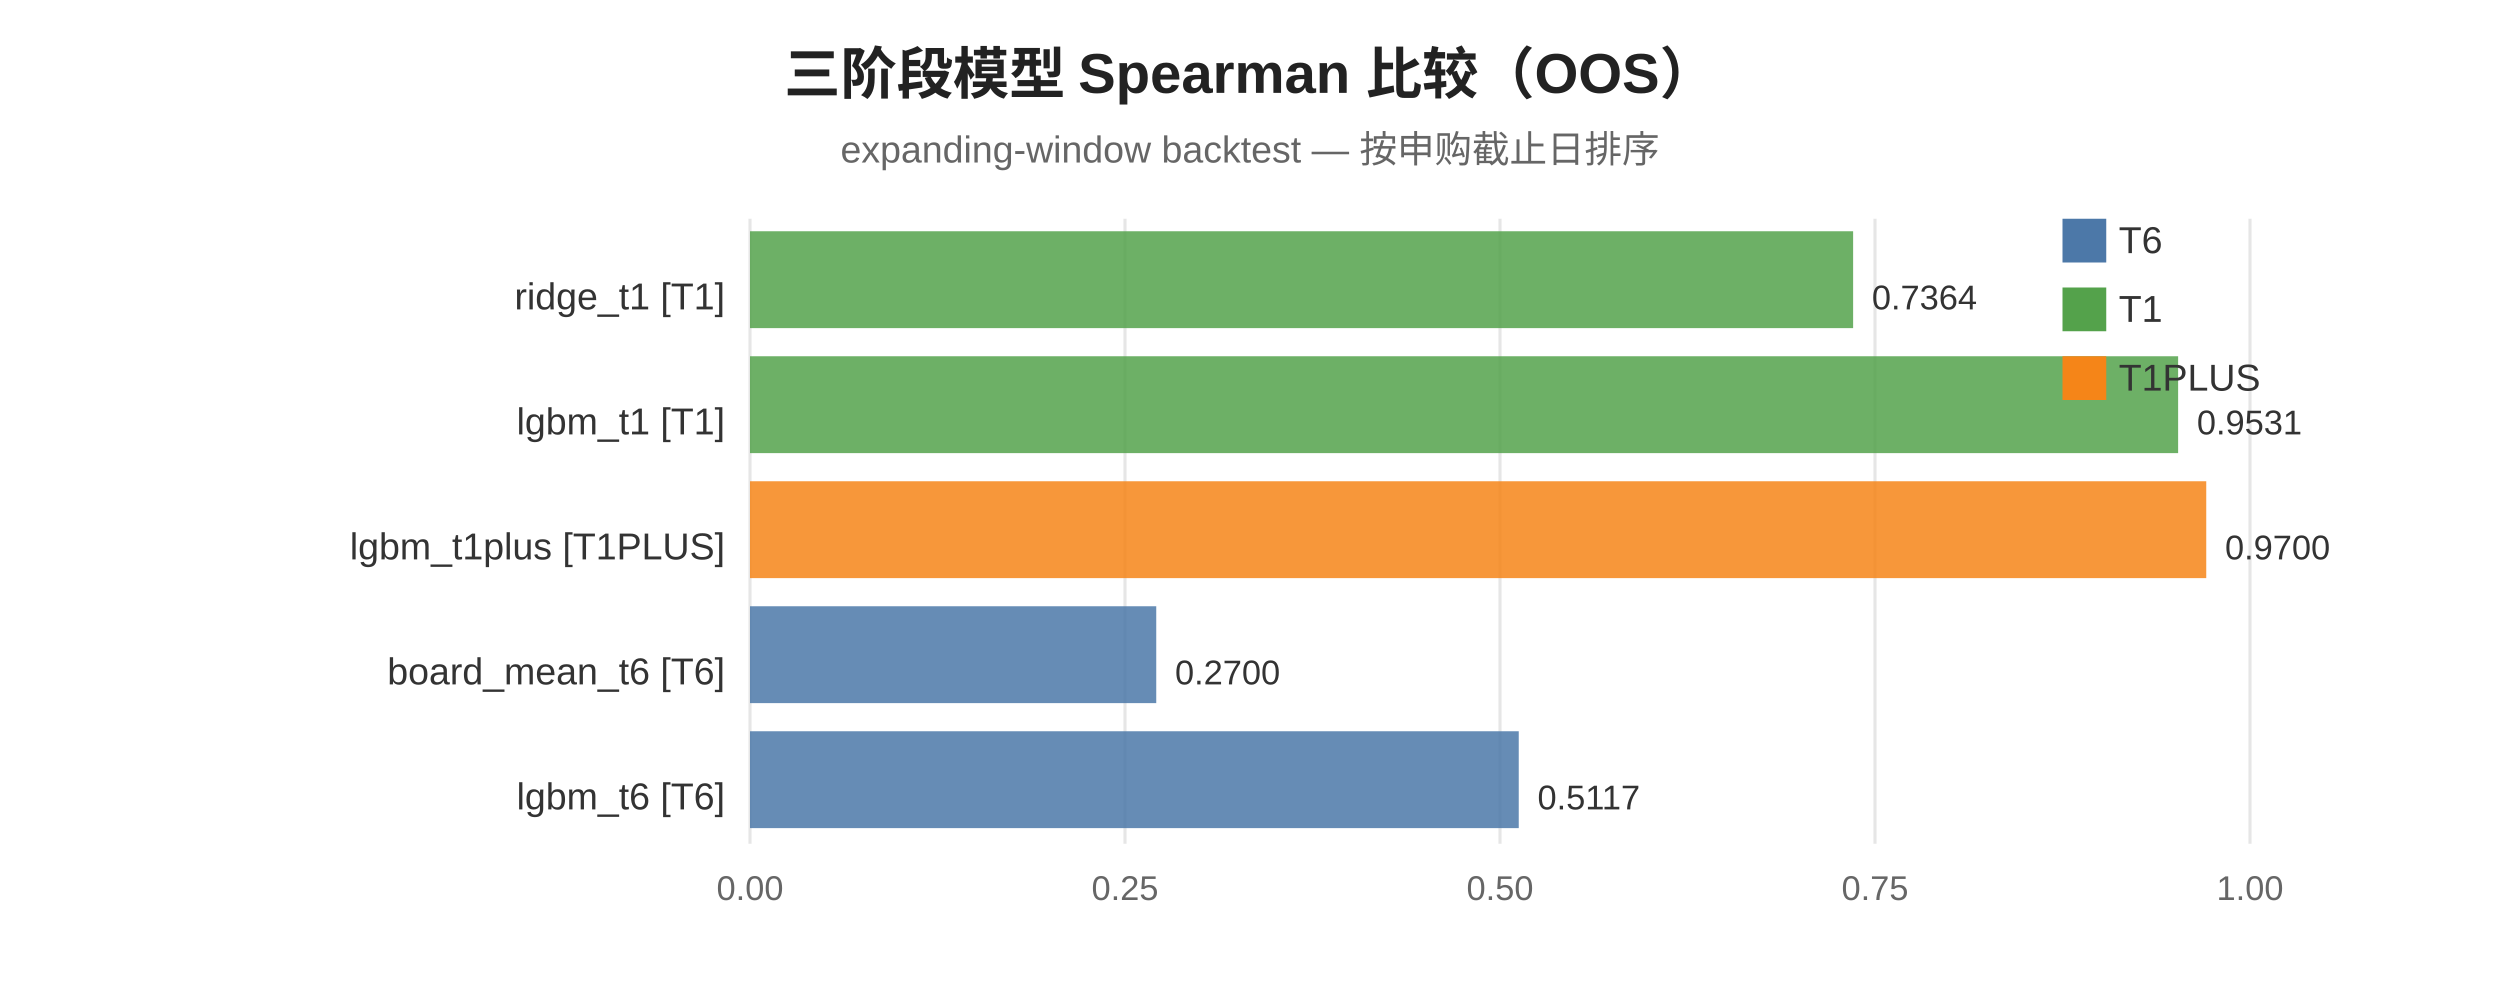
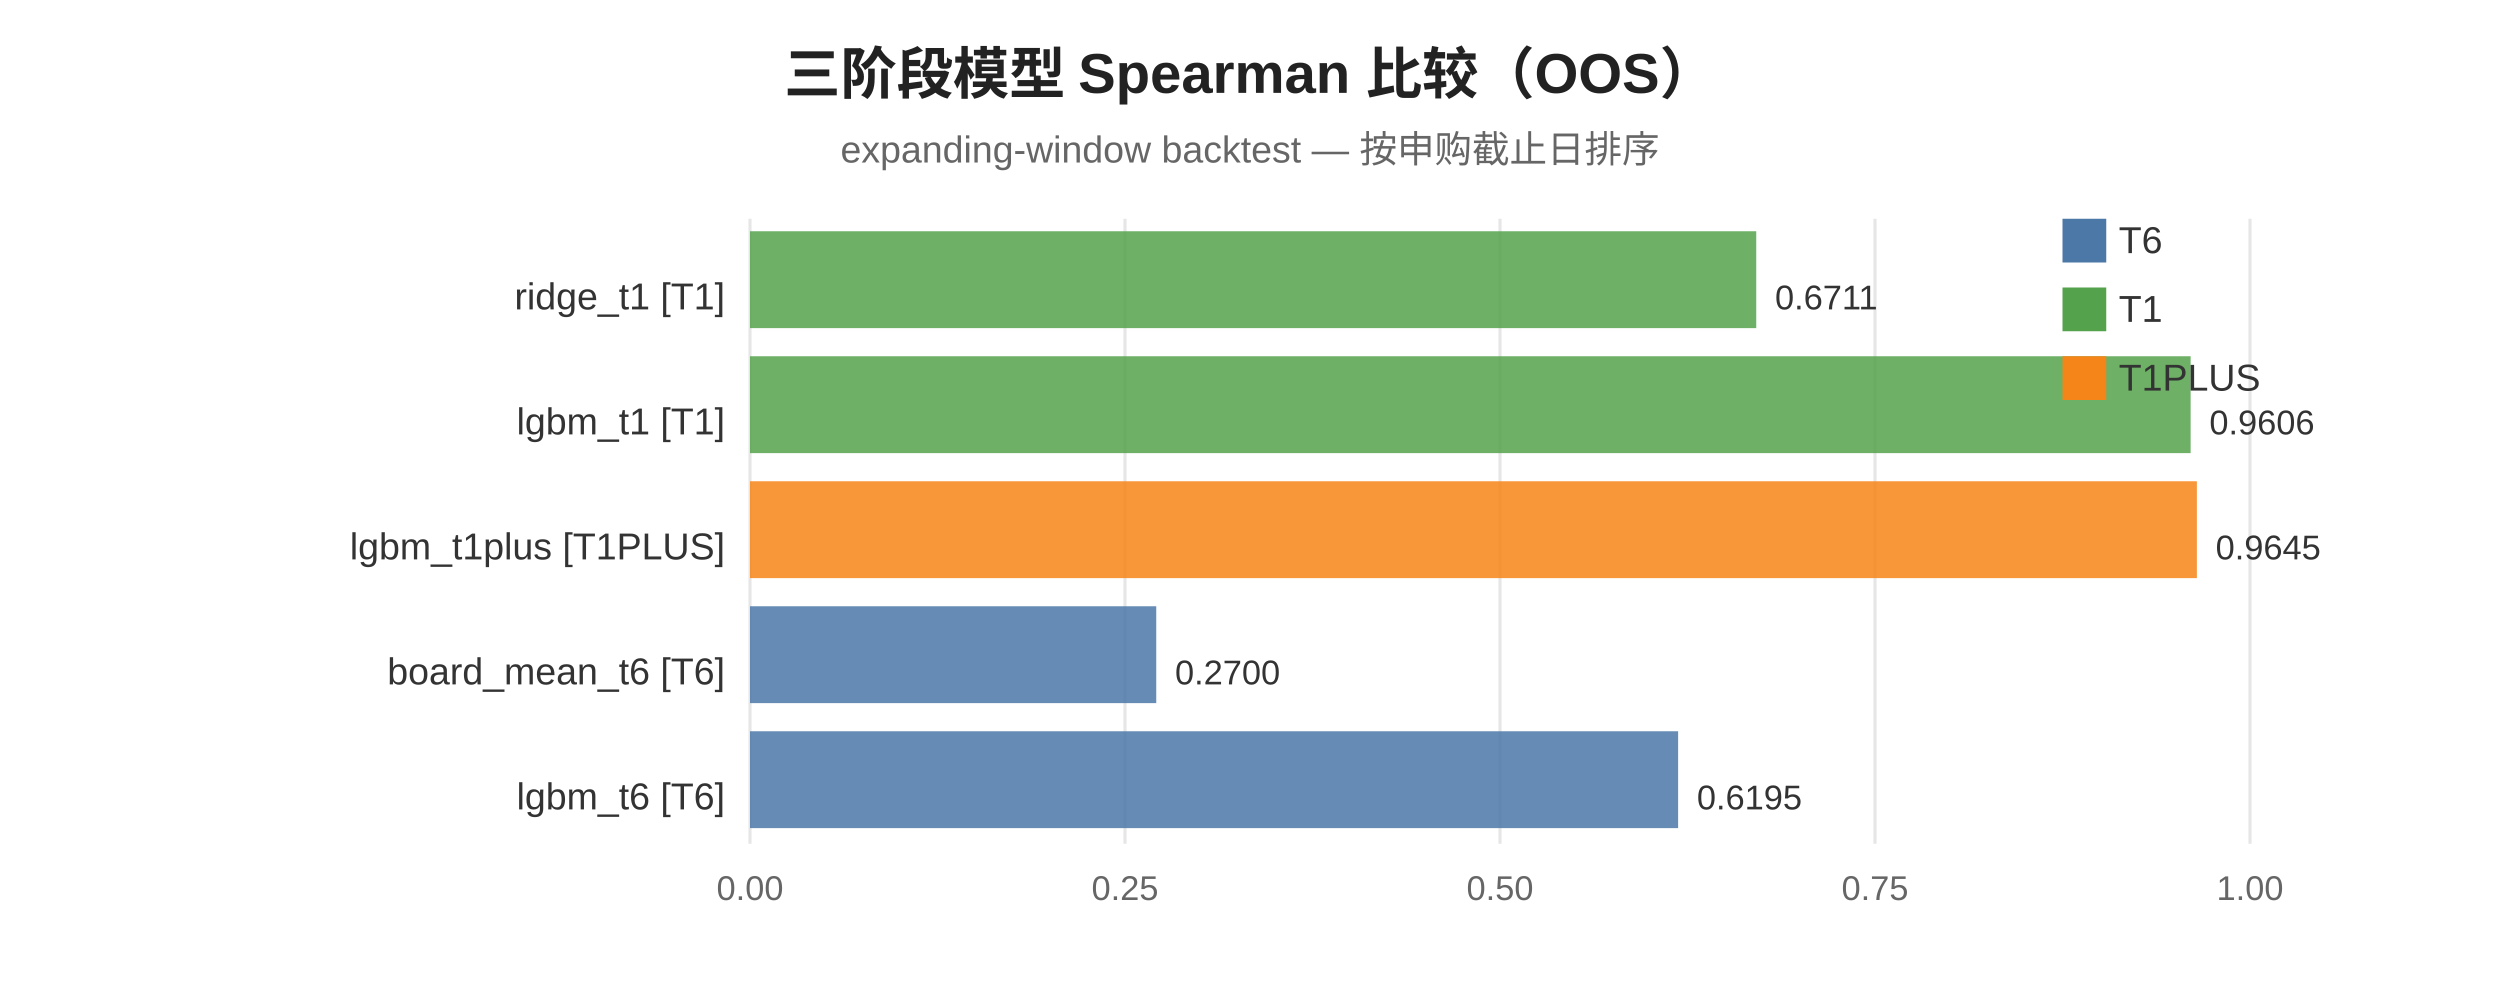
<svg xmlns="http://www.w3.org/2000/svg" width="800" height="320">
  <rect width="100%" height="100%" fill="white" />
  <text x="400" y="30" font-family="Arial,sans-serif" font-size="18" text-anchor="middle" font-weight="700" fill="#222">三阶段模型 Spearman 比较（OOS）</text>
  <text x="400" y="52" font-family="Arial,sans-serif" font-size="12" text-anchor="middle" fill="#666">expanding-window backtest — 按申购截止日排序</text>
  <line x1="240" y1="70" x2="240" y2="270" stroke="#e6e6e6" />
  <text x="240" y="288" font-family="Arial,sans-serif" font-size="11" text-anchor="middle" fill="#666">0.00</text>
  <line x1="360" y1="70" x2="360" y2="270" stroke="#e6e6e6" />
  <text x="360" y="288" font-family="Arial,sans-serif" font-size="11" text-anchor="middle" fill="#666">0.25</text>
  <line x1="480" y1="70" x2="480" y2="270" stroke="#e6e6e6" />
  <text x="480" y="288" font-family="Arial,sans-serif" font-size="11" text-anchor="middle" fill="#666">0.50</text>
  <line x1="600" y1="70" x2="600" y2="270" stroke="#e6e6e6" />
  <text x="600" y="288" font-family="Arial,sans-serif" font-size="11" text-anchor="middle" fill="#666">0.75</text>
  <line x1="720" y1="70" x2="720" y2="270" stroke="#e6e6e6" />
  <text x="720" y="288" font-family="Arial,sans-serif" font-size="11" text-anchor="middle" fill="#666">1.00</text>
  <text x="232" y="99" font-family="Arial,sans-serif" font-size="12" text-anchor="end" fill="#333">ridge_t1  [T1]</text>
-   <rect x="240" y="74" width="353" height="31" fill="#54A24B" fill-opacity="0.85" />
-   <text x="599" y="99" font-family="Arial,sans-serif" font-size="11" fill="#333">0.7364</text>
+   <rect x="240" y="74" width="322" height="31" fill="#54A24B" fill-opacity="0.85" />
+   <text x="568" y="99" font-family="Arial,sans-serif" font-size="11" fill="#333">0.6711</text>
  <text x="232" y="139" font-family="Arial,sans-serif" font-size="12" text-anchor="end" fill="#333">lgbm_t1  [T1]</text>
-   <rect x="240" y="114" width="457" height="31" fill="#54A24B" fill-opacity="0.85" />
-   <text x="703" y="139" font-family="Arial,sans-serif" font-size="11" fill="#333">0.9531</text>
+   <rect x="240" y="114" width="461" height="31" fill="#54A24B" fill-opacity="0.85" />
+   <text x="707" y="139" font-family="Arial,sans-serif" font-size="11" fill="#333">0.9606</text>
  <text x="232" y="179" font-family="Arial,sans-serif" font-size="12" text-anchor="end" fill="#333">lgbm_t1plus  [T1PLUS]</text>
-   <rect x="240" y="154" width="466" height="31" fill="#F58518" fill-opacity="0.85" />
-   <text x="712" y="179" font-family="Arial,sans-serif" font-size="11" fill="#333">0.9700</text>
+   <rect x="240" y="154" width="463" height="31" fill="#F58518" fill-opacity="0.85" />
+   <text x="709" y="179" font-family="Arial,sans-serif" font-size="11" fill="#333">0.9645</text>
  <text x="232" y="219" font-family="Arial,sans-serif" font-size="12" text-anchor="end" fill="#333">board_mean_t6  [T6]</text>
  <rect x="240" y="194" width="130" height="31" fill="#4C78A8" fill-opacity="0.85" />
  <text x="376" y="219" font-family="Arial,sans-serif" font-size="11" fill="#333">0.2700</text>
  <text x="232" y="259" font-family="Arial,sans-serif" font-size="12" text-anchor="end" fill="#333">lgbm_t6  [T6]</text>
-   <rect x="240" y="234" width="246" height="31" fill="#4C78A8" fill-opacity="0.85" />
-   <text x="492" y="259" font-family="Arial,sans-serif" font-size="11" fill="#333">0.5117</text>
+   <rect x="240" y="234" width="297" height="31" fill="#4C78A8" fill-opacity="0.85" />
+   <text x="543" y="259" font-family="Arial,sans-serif" font-size="11" fill="#333">0.6195</text>
  <rect x="660" y="70" width="14" height="14" fill="#4C78A8" />
  <text x="678" y="81" font-family="Arial,sans-serif" font-size="12" fill="#333">T6</text>
  <rect x="660" y="92" width="14" height="14" fill="#54A24B" />
  <text x="678" y="103" font-family="Arial,sans-serif" font-size="12" fill="#333">T1</text>
  <rect x="660" y="114" width="14" height="14" fill="#F58518" />
  <text x="678" y="125" font-family="Arial,sans-serif" font-size="12" fill="#333">T1PLUS</text>
</svg>
